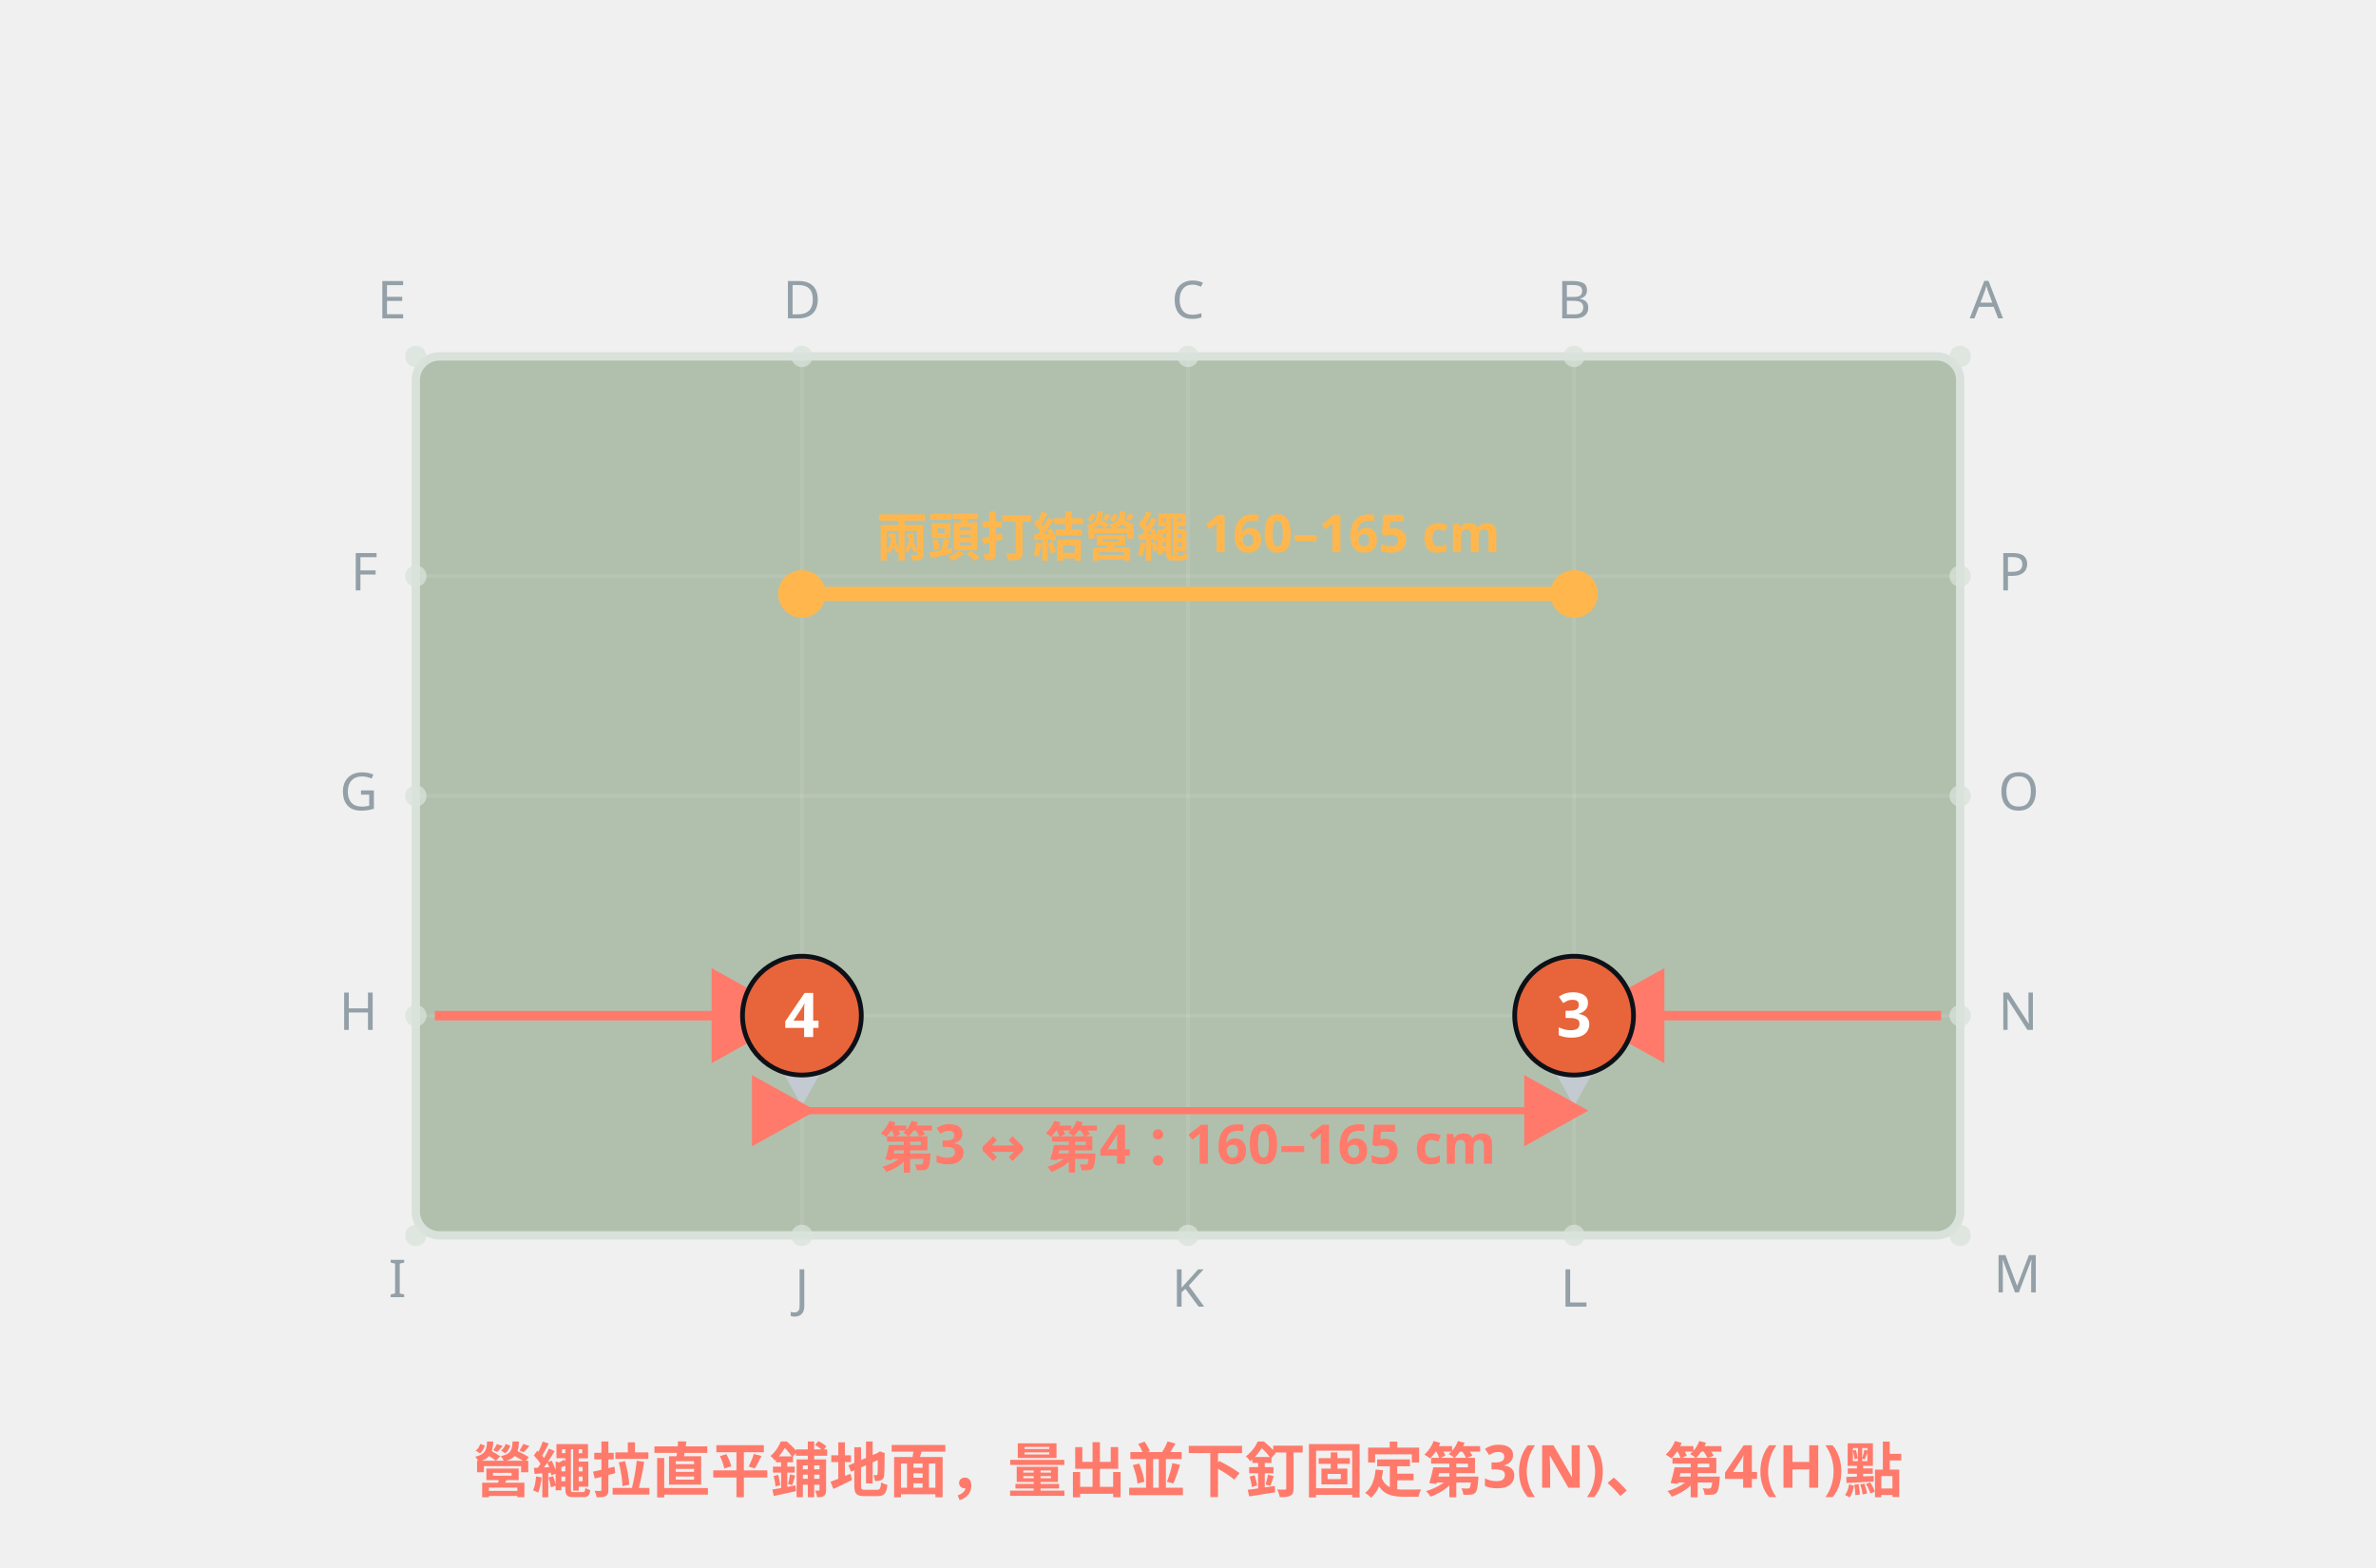
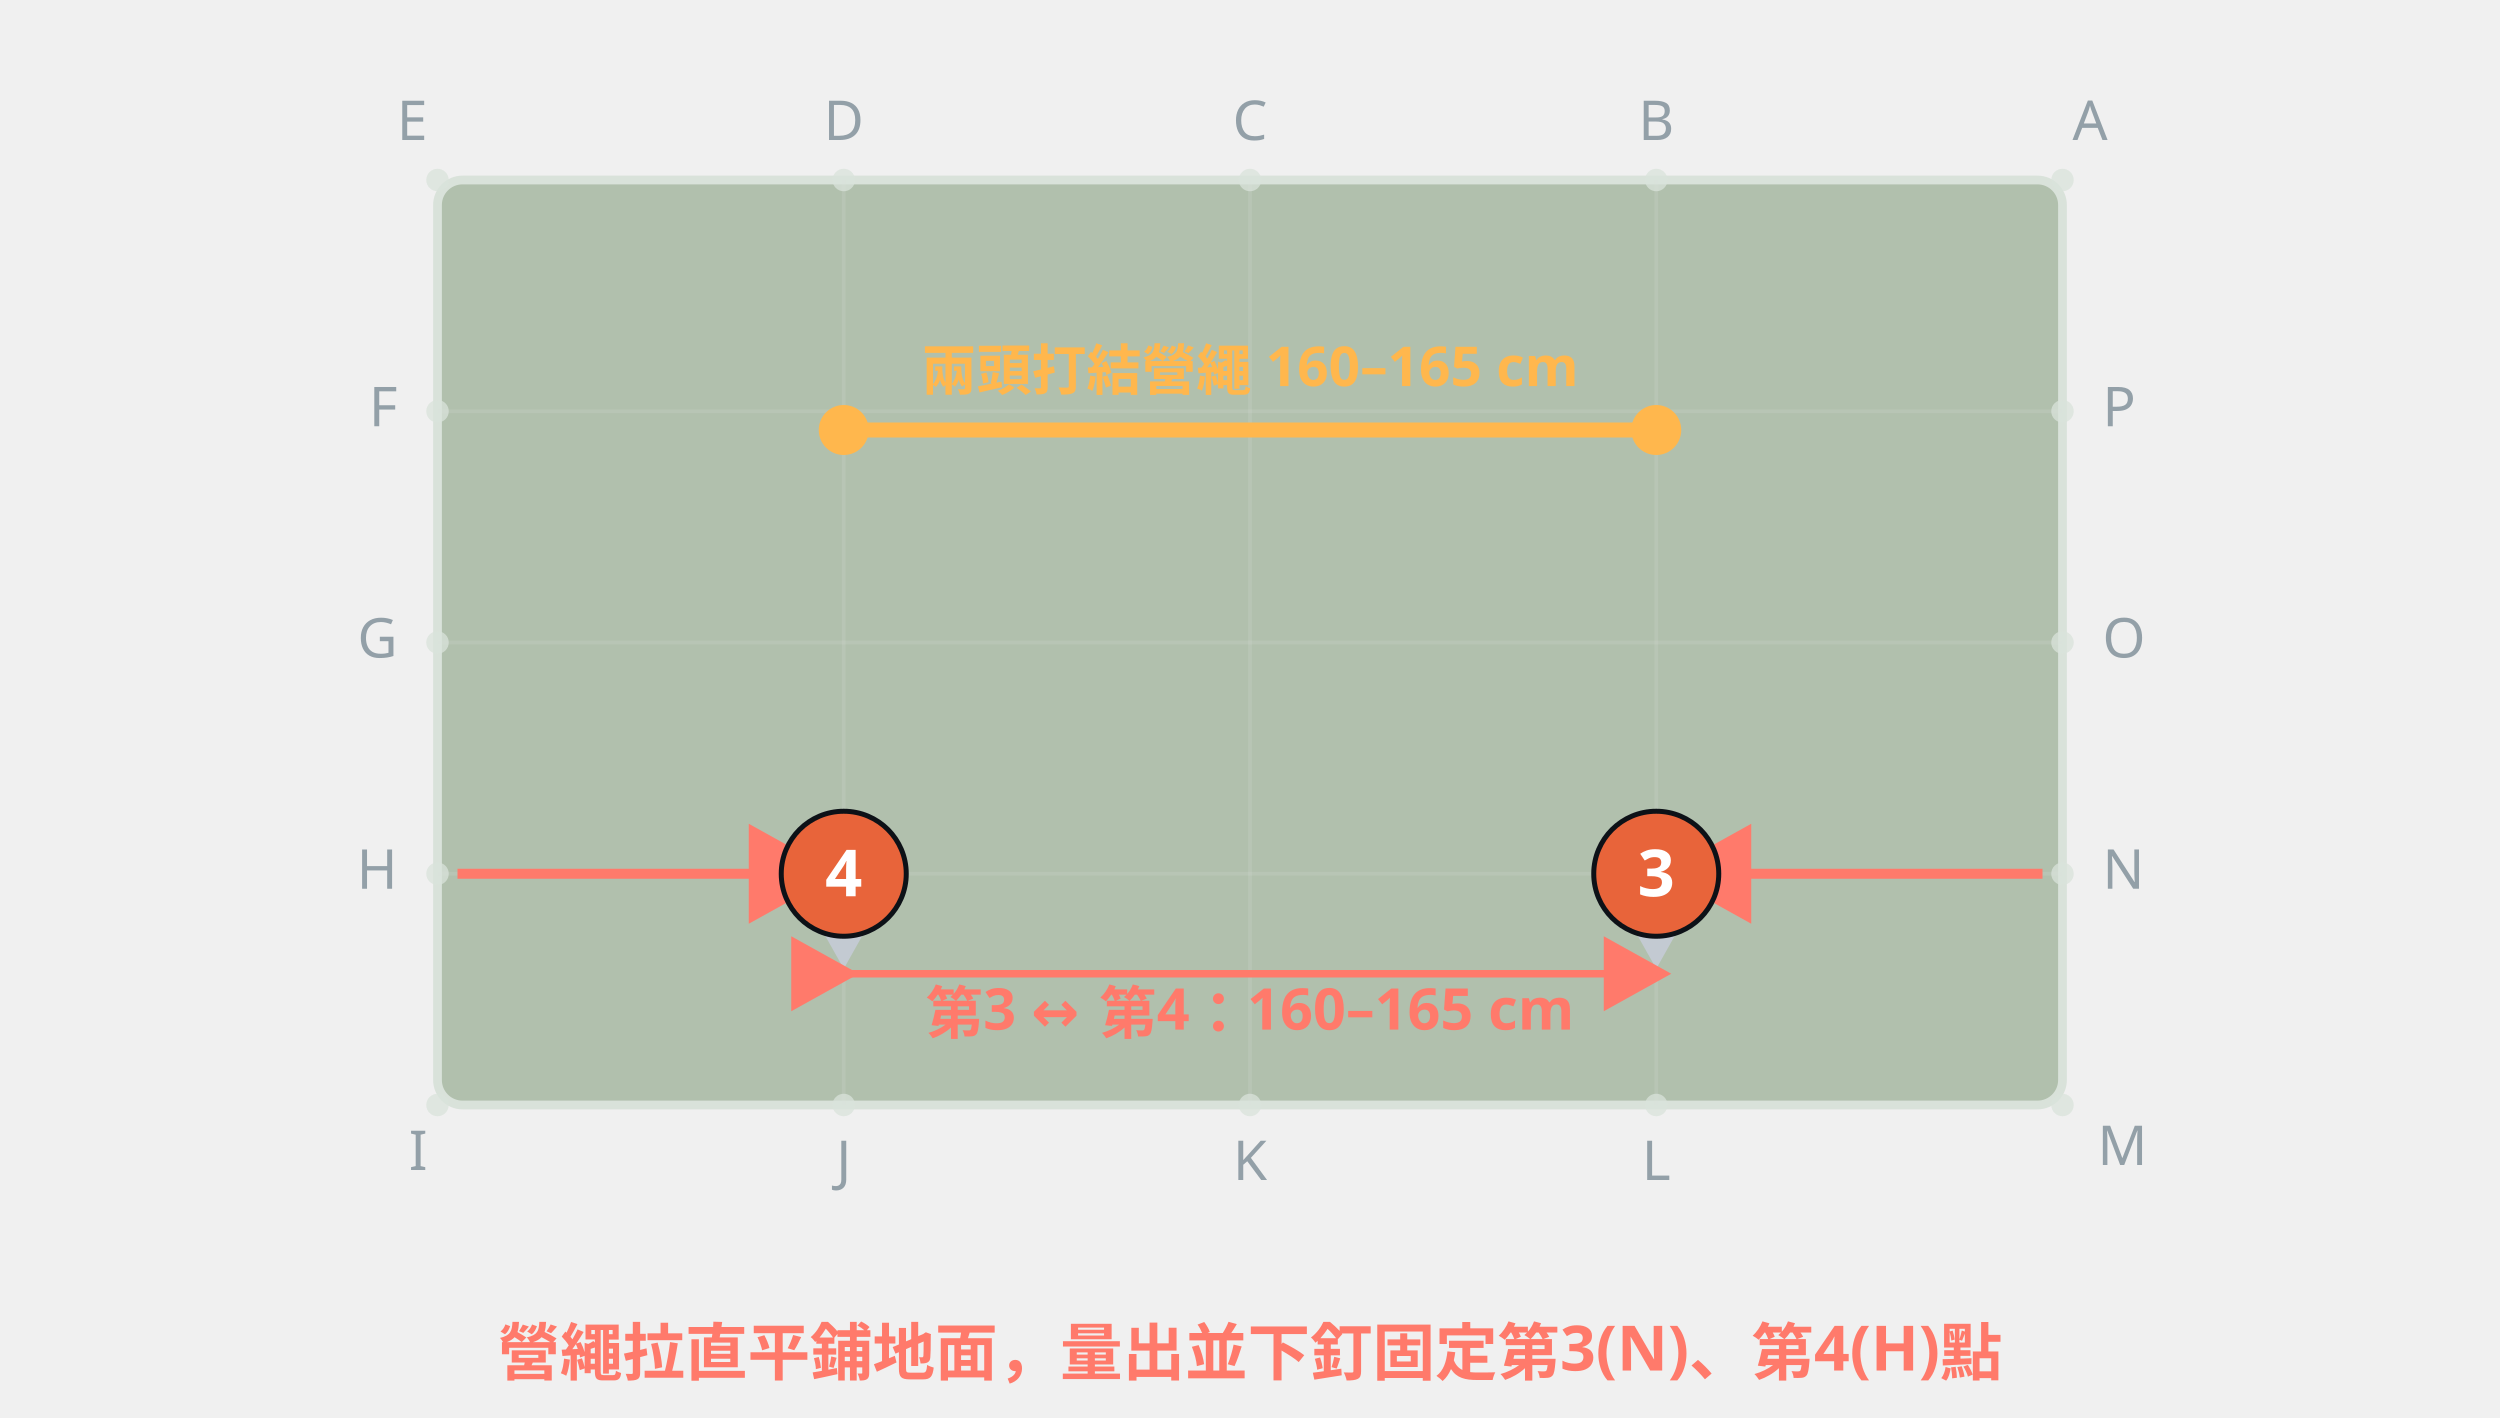
- <svg xmlns="http://www.w3.org/2000/svg" width="1000" height="660" viewBox="0 0 1000 660" font-family="&quot;Microsoft JhengHei&quot;,&quot;Noto Sans TC&quot;,sans-serif">
+ <svg xmlns="http://www.w3.org/2000/svg" width="1000" height="567" viewBox="0 78 1000 567" font-family="&quot;Microsoft JhengHei&quot;,&quot;Noto Sans TC&quot;,sans-serif">
  <defs>
    <marker id="ar" markerWidth="10" markerHeight="10" refX="7" refY="5" orient="auto">
      <path d="M0,0 L9,5 L0,10 z" fill="#ff7a6b" />
    </marker>
    <marker id="ao" markerWidth="10" markerHeight="10" refX="7" refY="5" orient="auto">
      <path d="M0,0 L9,5 L0,10 z" fill="#ffb74d" />
    </marker>
  </defs>
  <rect x="175" y="150" width="650" height="370" rx="10" fill="#5C7F52" fill-opacity="0.42" stroke="#d9e2da" stroke-width="3.5" />
  <line x1="337.5" y1="150" x2="337.5" y2="520" stroke="#d9e2da" stroke-opacity="0.18" stroke-width="1.5" />
  <line x1="175" y1="242.5" x2="825" y2="242.5" stroke="#d9e2da" stroke-opacity="0.18" stroke-width="1.5" />
  <line x1="500" y1="150" x2="500" y2="520" stroke="#d9e2da" stroke-opacity="0.18" stroke-width="1.5" />
  <line x1="175" y1="335" x2="825" y2="335" stroke="#d9e2da" stroke-opacity="0.18" stroke-width="1.5" />
  <line x1="662.5" y1="150" x2="662.5" y2="520" stroke="#d9e2da" stroke-opacity="0.18" stroke-width="1.5" />
  <line x1="175" y1="427.5" x2="825" y2="427.5" stroke="#d9e2da" stroke-opacity="0.18" stroke-width="1.5" />
  <circle cx="825" cy="150" r="4.5" fill="#d9e2da" fill-opacity="0.75" />
  <text x="829" y="134" font-size="22" fill="#93a0a8" text-anchor="start">A</text>
  <circle cx="662.5" cy="150" r="4.5" fill="#d9e2da" fill-opacity="0.75" />
  <text x="662.5" y="134" font-size="22" fill="#93a0a8" text-anchor="middle">B</text>
  <circle cx="500" cy="150" r="4.5" fill="#d9e2da" fill-opacity="0.75" />
  <text x="500" y="134" font-size="22" fill="#93a0a8" text-anchor="middle">C</text>
  <circle cx="337.5" cy="150" r="4.5" fill="#d9e2da" fill-opacity="0.75" />
  <text x="337.5" y="134" font-size="22" fill="#93a0a8" text-anchor="middle">D</text>
  <circle cx="175" cy="150" r="4.5" fill="#d9e2da" fill-opacity="0.75" />
  <text x="171" y="134" font-size="22" fill="#93a0a8" text-anchor="end">E</text>
  <circle cx="175" cy="242.5" r="4.5" fill="#d9e2da" fill-opacity="0.75" />
  <text x="159" y="248.5" font-size="22" fill="#93a0a8" text-anchor="end">F</text>
  <circle cx="175" cy="335" r="4.5" fill="#d9e2da" fill-opacity="0.75" />
  <text x="159" y="341" font-size="22" fill="#93a0a8" text-anchor="end">G</text>
  <circle cx="175" cy="427.5" r="4.5" fill="#d9e2da" fill-opacity="0.75" />
  <text x="159" y="433.5" font-size="22" fill="#93a0a8" text-anchor="end">H</text>
  <circle cx="175" cy="520" r="4.5" fill="#d9e2da" fill-opacity="0.75" />
  <text x="171" y="546" font-size="22" fill="#93a0a8" text-anchor="end">I</text>
  <circle cx="337.5" cy="520" r="4.5" fill="#d9e2da" fill-opacity="0.75" />
  <text x="337.5" y="550" font-size="22" fill="#93a0a8" text-anchor="middle">J</text>
  <circle cx="500" cy="520" r="4.5" fill="#d9e2da" fill-opacity="0.75" />
  <text x="500" y="550" font-size="22" fill="#93a0a8" text-anchor="middle">K</text>
  <circle cx="662.5" cy="520" r="4.5" fill="#d9e2da" fill-opacity="0.75" />
  <text x="662.5" y="550" font-size="22" fill="#93a0a8" text-anchor="middle">L</text>
  <circle cx="825" cy="520" r="4.5" fill="#d9e2da" fill-opacity="0.75" />
  <text x="839" y="544" font-size="22" fill="#93a0a8" text-anchor="start">M</text>
  <circle cx="825" cy="427.5" r="4.5" fill="#d9e2da" fill-opacity="0.75" />
  <text x="841" y="433.5" font-size="22" fill="#93a0a8" text-anchor="start">N</text>
  <circle cx="825" cy="335" r="4.5" fill="#d9e2da" fill-opacity="0.75" />
  <text x="841" y="341" font-size="22" fill="#93a0a8" text-anchor="start">O</text>
  <circle cx="825" cy="242.5" r="4.5" fill="#d9e2da" fill-opacity="0.75" />
  <text x="841" y="248.5" font-size="22" fill="#93a0a8" text-anchor="start">P</text>
  <line x1="817" y1="427.5" x2="672.5" y2="427.5" stroke="#ff7a6b" stroke-width="4" marker-end="url(#ar)" />
  <line x1="183" y1="427.5" x2="327.5" y2="427.5" stroke="#ff7a6b" stroke-width="4" marker-end="url(#ar)" />
  <line x1="662.5" y1="423.5" x2="662.5" y2="449.5" stroke="#c3cad2" stroke-width="5" />
  <path d="M653.5,449.5 L671.5,449.5 L662.5,465.5 Z" fill="#c3cad2" />
  <line x1="337.5" y1="423.5" x2="337.5" y2="449.5" stroke="#c3cad2" stroke-width="5" />
  <path d="M328.5,449.5 L346.5,449.5 L337.5,465.5 Z" fill="#c3cad2" />
  <circle cx="662.5" cy="427.5" r="25" fill="#e8643a" stroke="#0d1117" stroke-width="2" />
  <text x="662.5" y="436.5" font-size="26" font-weight="700" fill="#fff" text-anchor="middle">3</text>
  <circle cx="337.5" cy="427.5" r="25" fill="#e8643a" stroke="#0d1117" stroke-width="2" />
  <text x="337.5" y="436.5" font-size="26" font-weight="700" fill="#fff" text-anchor="middle">4</text>
  <line x1="337.5" y1="250" x2="662.5" y2="250" stroke="#ffb74d" stroke-width="6" />
  <circle cx="337.5" cy="250" r="10" fill="#ffb74d" />
  <circle cx="662.5" cy="250" r="10" fill="#ffb74d" />
  <text x="500" y="234" font-size="22" font-weight="700" fill="#ffb74d" text-anchor="middle">兩頭打結營繩 160–165 cm</text>
  <line x1="337.5" y1="467.5" x2="662.5" y2="467.5" stroke="#ff7a6b" stroke-width="3" marker-start="url(#ar)" marker-end="url(#ar)" />
  <text x="500" y="491.5" font-size="23" font-weight="700" fill="#ff7a6b" text-anchor="middle">第3 ↔ 第4：160–165 cm</text>
  <text x="500.0" y="628" font-size="25" font-weight="700" fill="#ff7a6b" text-anchor="middle">營繩拉直平鋪地面，量出並下釘固定第3(N)、第4(H)點</text>
</svg>
